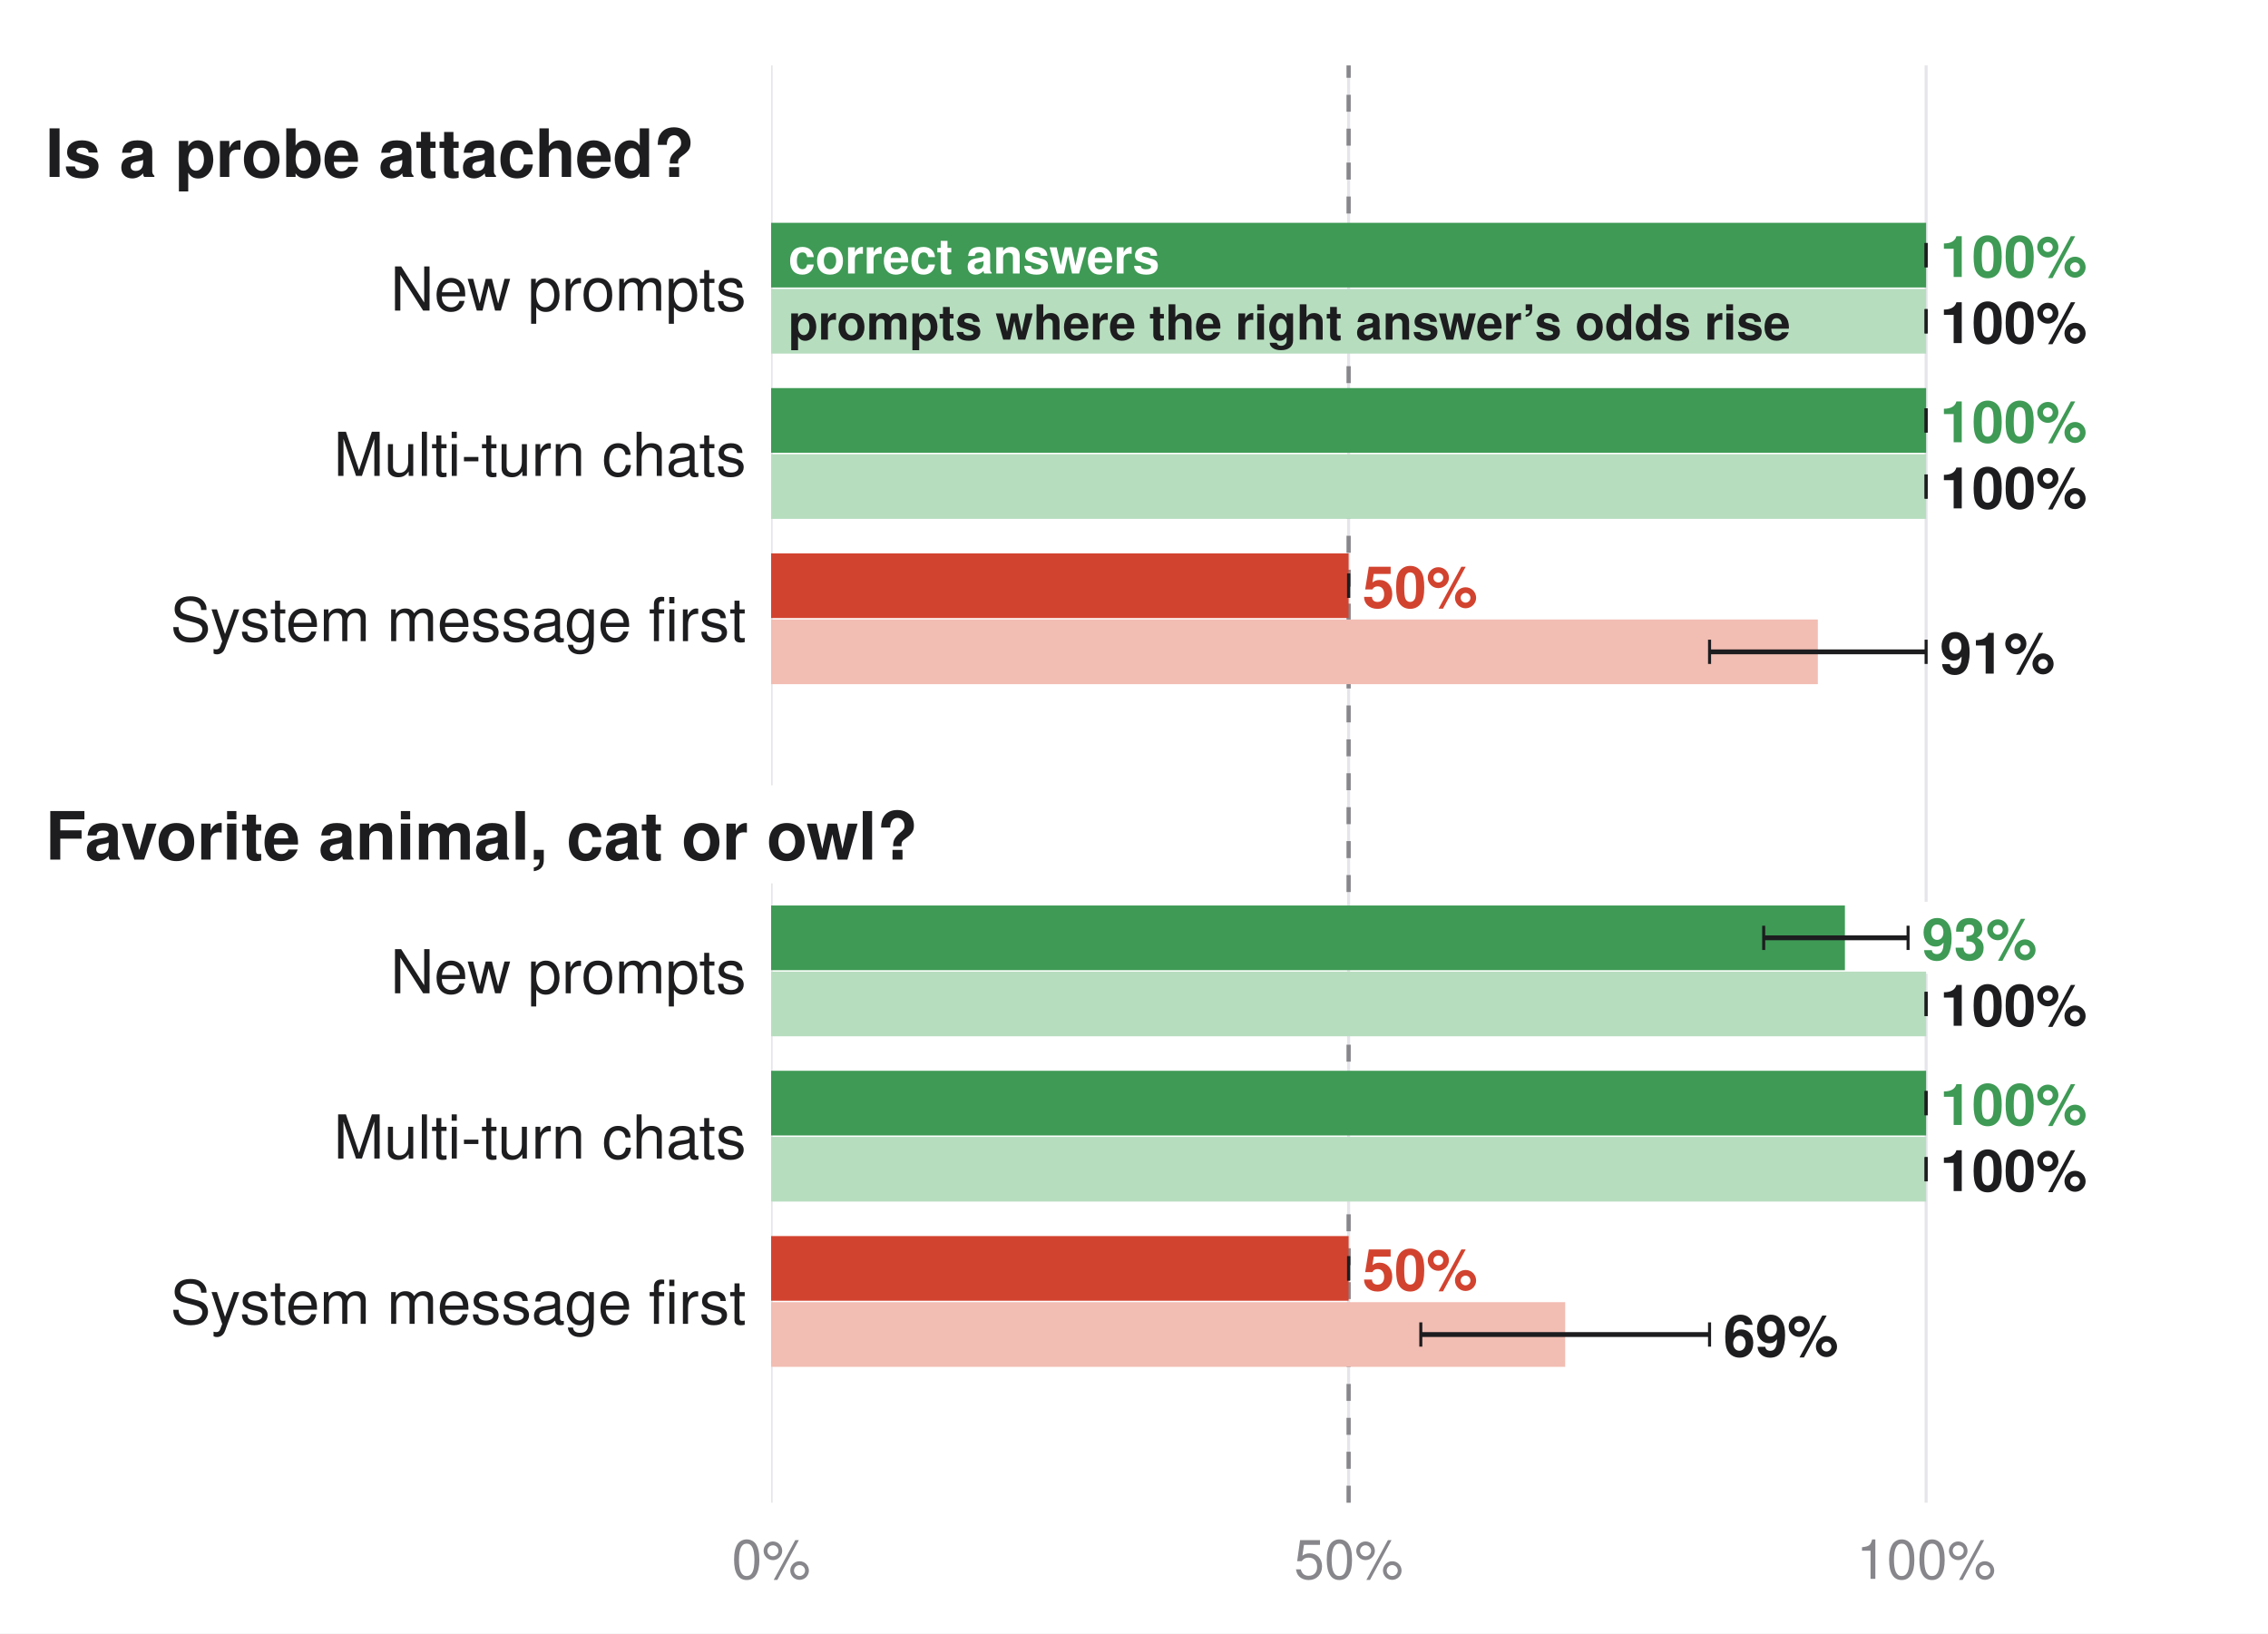
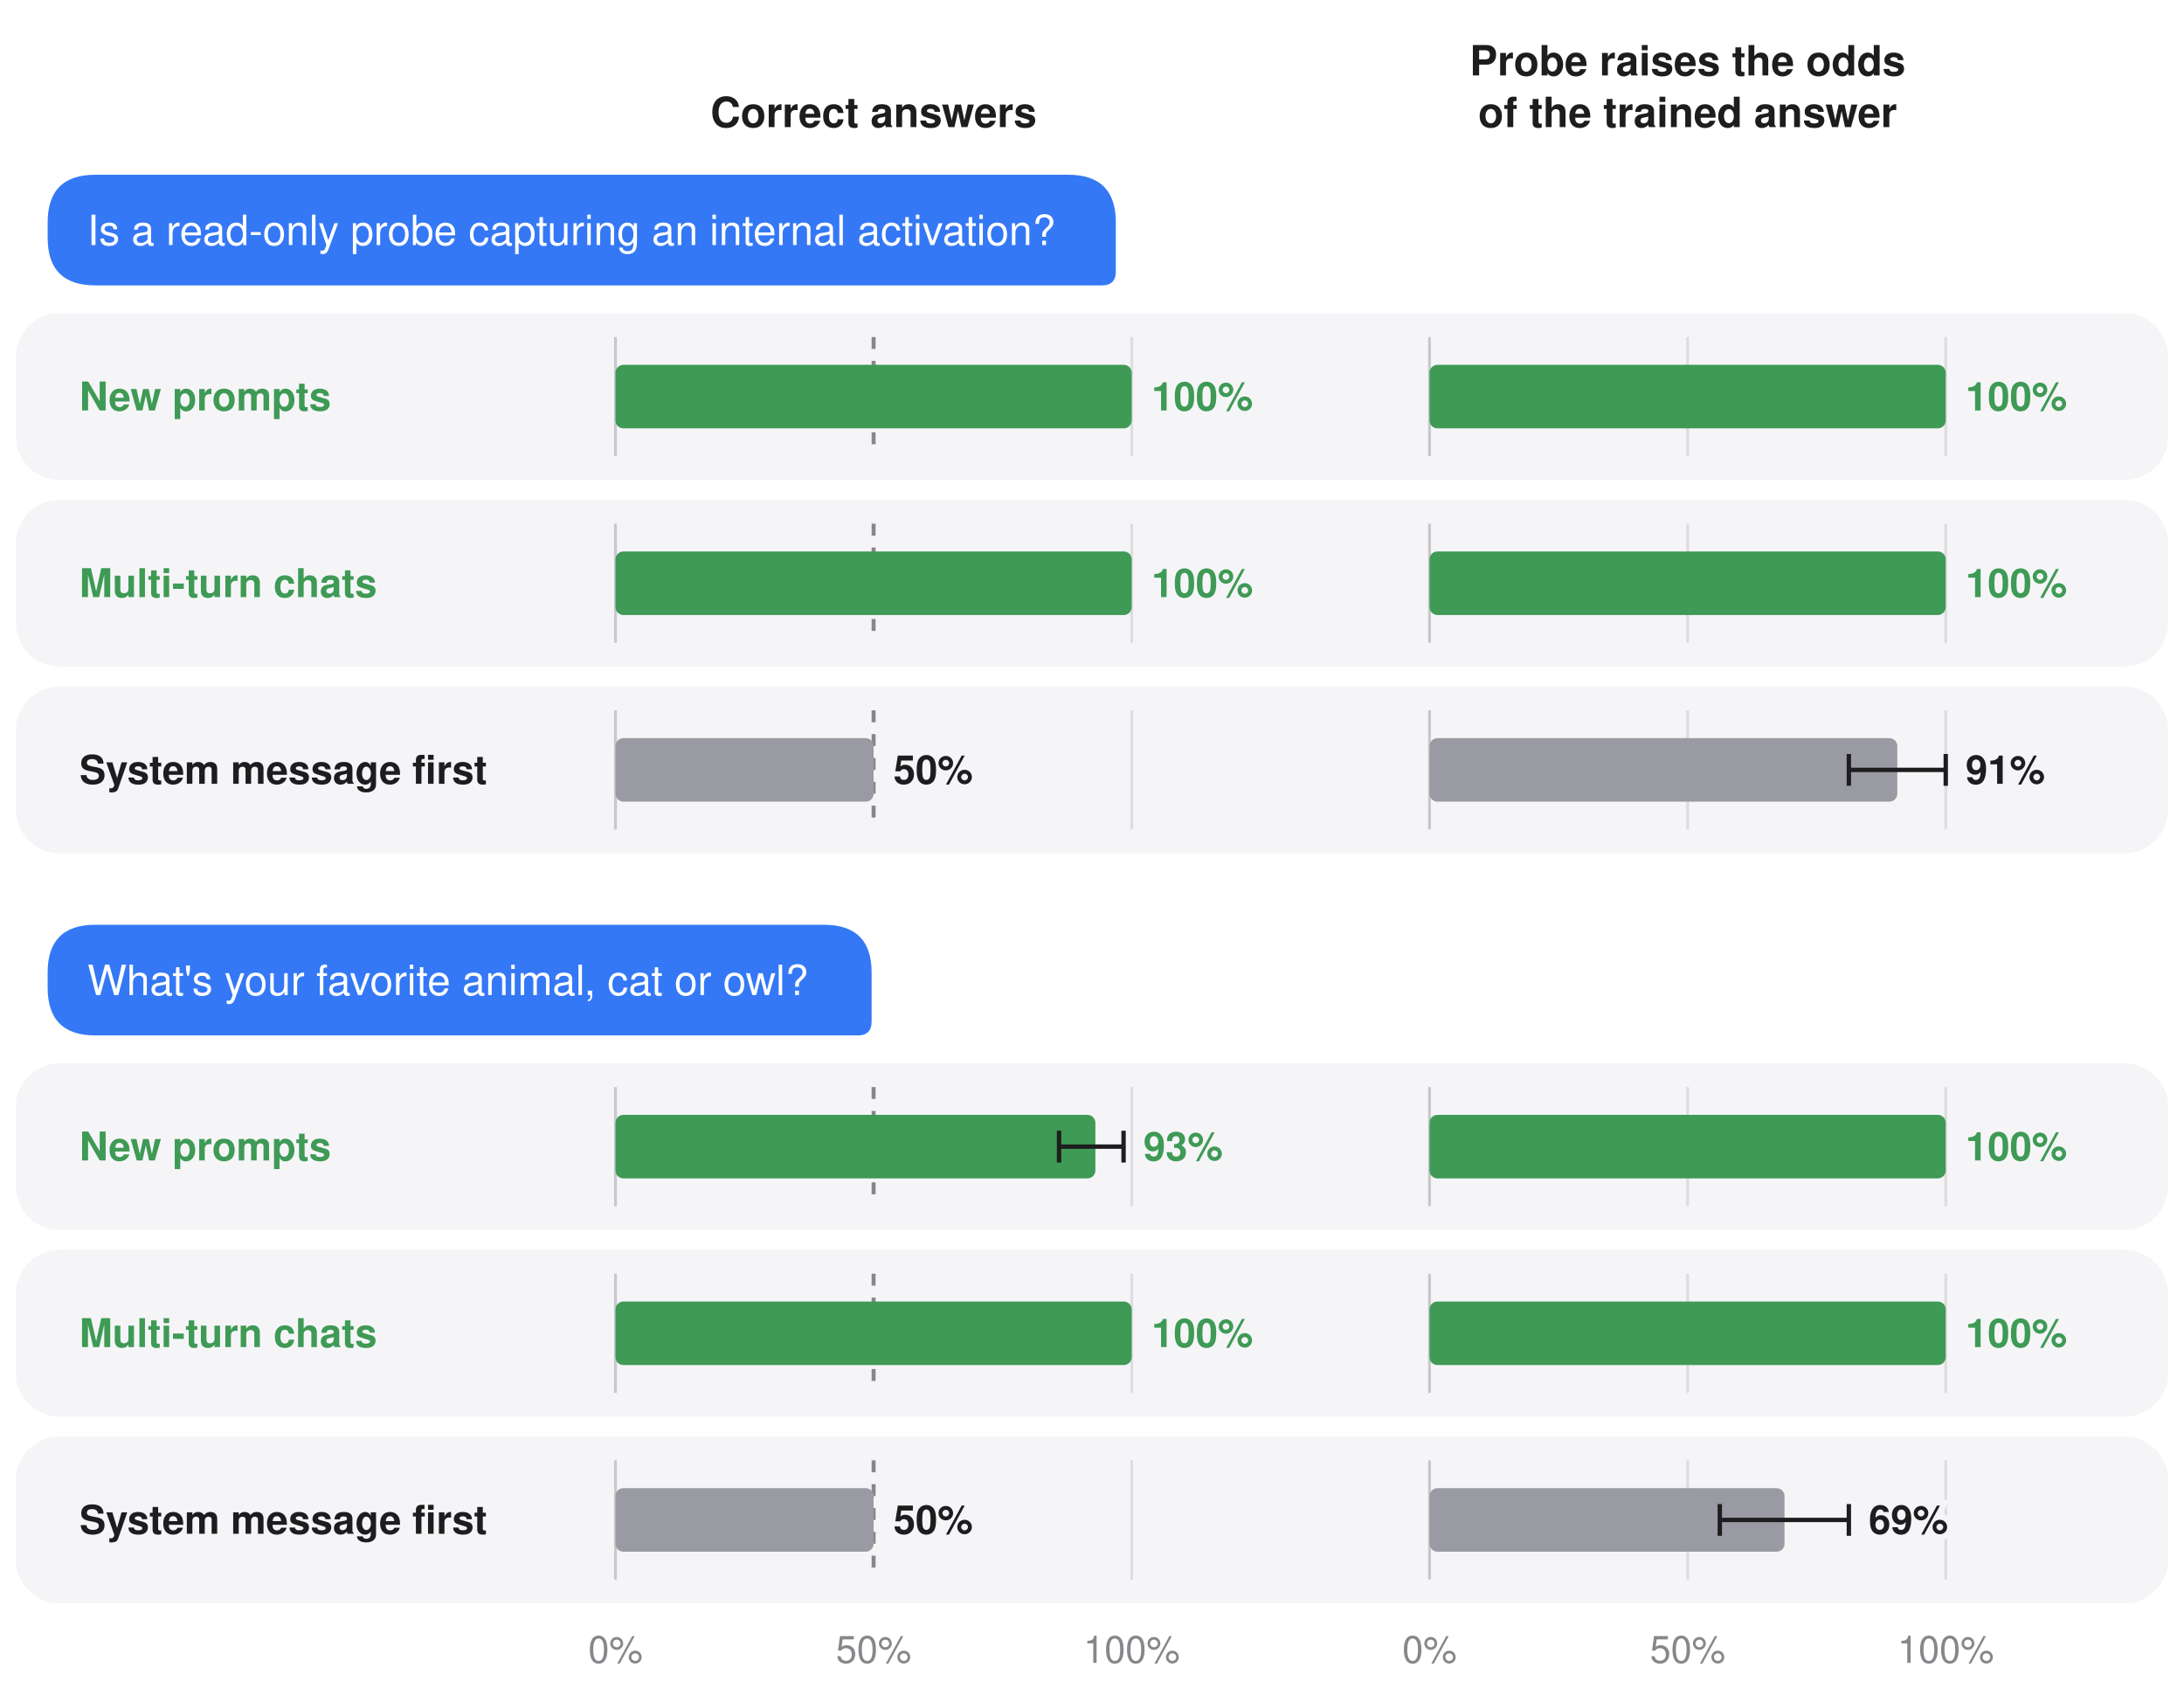
- <svg xmlns="http://www.w3.org/2000/svg" xmlns:xlink="http://www.w3.org/1999/xlink" width="748.8pt" height="539.28pt" viewBox="0 0 748.8 539.28" version="1.1">
+ <svg xmlns="http://www.w3.org/2000/svg" width="1100" height="853.44" viewBox="0 0 1100 853.44">
  <defs>
-     <style type="text/css">*{stroke-linejoin: round; stroke-linecap: butt}</style>
+     <filter id="shadow" x="-10%" y="-10%" width="120%" height="140%">
+       <feGaussianBlur in="SourceAlpha" stdDeviation="7" />
+       <feOffset dy="4" result="blur" />
+       <feComponentTransfer>
+         <feFuncA type="linear" slope="0.09" />
+       </feComponentTransfer>
+       <feMerge>
+         <feMergeNode />
+         <feMergeNode in="SourceGraphic" />
+       </feMerge>
+     </filter>
+     <filter id="soft" x="-50%" y="-50%" width="200%" height="200%">
+       <feGaussianBlur stdDeviation="6" />
+     </filter>
  </defs>
-   <g id="figure_1">
-     <g id="patch_1">
-       <path d="M 0 539.28  L 748.8 539.28  L 748.8 0  L 0 0  z " style="fill: #ffffff" />
-     </g>
-     <g id="axes_1">
-       <g id="patch_2">
-         <path d="M 254.592 496.08  L 666.432 496.08  L 666.432 21.6  L 254.592 21.6  z " style="fill: #ffffff" />
-       </g>
-       <g id="matplotlib.axis_1">
-         <g id="xtick_1">
-           <g id="line2d_1">
-             <path d="M 254.592 496.08  L 254.592 21.6  " clip-path="url(#p1347873244)" style="fill: none; stroke: #e5e5ea; stroke-linecap: square" />
-           </g>
-           <g id="line2d_2" />
-           <g id="text_1">
-             <text style="font-size: 18px; font-family: 'Helvetica Neue', 'Helvetica', 'Arial', 'DejaVu Sans'; text-anchor: middle; fill: #86868b" x="254.592" y="521.216" transform="rotate(-0 254.592 521.216)">0%</text>
-           </g>
-         </g>
-         <g id="xtick_2">
-           <g id="line2d_3">
-             <path d="M 445.259 496.08  L 445.259 21.6  " clip-path="url(#p1347873244)" style="fill: none; stroke: #e5e5ea; stroke-linecap: square" />
-           </g>
-           <g id="line2d_4" />
-           <g id="text_2">
-             <text style="font-size: 18px; font-family: 'Helvetica Neue', 'Helvetica', 'Arial', 'DejaVu Sans'; text-anchor: middle; fill: #86868b" x="445.259" y="521.216" transform="rotate(-0 445.2587 521.216)">50%</text>
-           </g>
-         </g>
-         <g id="xtick_3">
-           <g id="line2d_5">
-             <path d="M 635.925 496.08  L 635.925 21.6  " clip-path="url(#p1347873244)" style="fill: none; stroke: #e5e5ea; stroke-linecap: square" />
-           </g>
-           <g id="line2d_6" />
-           <g id="text_3">
-             <text style="font-size: 18px; font-family: 'Helvetica Neue', 'Helvetica', 'Arial', 'DejaVu Sans'; text-anchor: middle; fill: #86868b" x="635.925" y="521.216" transform="rotate(-0 635.9253 521.216)">100%</text>
-           </g>
-         </g>
-       </g>
-       <g id="matplotlib.axis_2" />
-       <g id="line2d_7">
-         <path d="M 445.259 496.08  L 445.259 21.6  " clip-path="url(#p1347873244)" style="fill: none; stroke-dasharray: 5.6,5.6; stroke-dashoffset: 0; stroke: #86868b; stroke-width: 1.4" />
-       </g>
-       <g id="text_4">
-         <text style="font-size: 20px; font-family: 'Helvetica Neue', 'Helvetica', 'Arial', 'DejaVu Sans'; text-anchor: end; fill: #1d1d1f" x="246.355" y="102.534" transform="rotate(-0 246.3552 102.5344)">New prompts</text>
-       </g>
-       <g id="patch_3">
-         <path d="M 254.592 73.556  L 635.925 73.556  L 635.925 94.907  L 254.592 94.907  z " clip-path="url(#p1347873244)" style="fill: #3e9a55" />
-       </g>
-       <g id="text_5">
-         <g id="patch_4">
-           <path d="M 639.931 96.125  L 691.76 96.125  L 691.76 72.337  L 639.931 72.337  z " style="fill: #ffffff" />
-         </g>
-         <text style="font-weight: 700; font-size: 19px; font-family: 'Helvetica Neue', 'Helvetica', 'Arial', 'DejaVu Sans'; text-anchor: start; fill: #3e9a55" x="640.501" y="91.432" transform="rotate(-0 640.5013 91.43236)">100%</text>
-       </g>
-       <g id="patch_5">
-         <path d="M 254.592 95.382  L 635.925 95.382  L 635.925 116.733  L 254.592 116.733  z " clip-path="url(#p1347873244)" style="fill: #b7ddbf" />
-       </g>
-       <g id="text_6">
-         <g id="patch_6">
-           <path d="M 639.931 117.951  L 691.76 117.951  L 691.76 94.163  L 639.931 94.163  z " style="fill: #ffffff" />
-         </g>
-         <text style="font-weight: 700; font-size: 19px; font-family: 'Helvetica Neue', 'Helvetica', 'Arial', 'DejaVu Sans'; text-anchor: start; fill: #1d1d1f" x="640.501" y="113.258" transform="rotate(-0 640.5013 113.2584)">100%</text>
-       </g>
-       <g id="text_7">
-         <text style="font-size: 20px; font-family: 'Helvetica Neue', 'Helvetica', 'Arial', 'DejaVu Sans'; text-anchor: end; fill: #1d1d1f" x="246.355" y="157.1" transform="rotate(-0 246.3552 157.0996)">Multi-turn chats</text>
-       </g>
-       <g id="patch_7">
-         <path d="M 254.592 128.121  L 635.925 128.121  L 635.925 149.472  L 254.592 149.472  z " clip-path="url(#p1347873244)" style="fill: #3e9a55" />
-       </g>
-       <g id="text_8">
-         <g id="patch_8">
-           <path d="M 639.931 150.691  L 691.76 150.691  L 691.76 126.903  L 639.931 126.903  z " style="fill: #ffffff" />
-         </g>
-         <text style="font-weight: 700; font-size: 19px; font-family: 'Helvetica Neue', 'Helvetica', 'Arial', 'DejaVu Sans'; text-anchor: start; fill: #3e9a55" x="640.501" y="145.998" transform="rotate(-0 640.5013 145.9976)">100%</text>
-       </g>
-       <g id="patch_9">
-         <path d="M 254.592 149.947  L 635.925 149.947  L 635.925 171.298  L 254.592 171.298  z " clip-path="url(#p1347873244)" style="fill: #b7ddbf" />
-       </g>
-       <g id="text_9">
-         <g id="patch_10">
-           <path d="M 639.931 172.517  L 691.76 172.517  L 691.76 148.729  L 639.931 148.729  z " style="fill: #ffffff" />
-         </g>
-         <text style="font-weight: 700; font-size: 19px; font-family: 'Helvetica Neue', 'Helvetica', 'Arial', 'DejaVu Sans'; text-anchor: start; fill: #1d1d1f" x="640.501" y="167.824" transform="rotate(-0 640.5013 167.8236)">100%</text>
-       </g>
-       <g id="text_10">
-         <text style="font-size: 20px; font-family: 'Helvetica Neue', 'Helvetica', 'Arial', 'DejaVu Sans'; text-anchor: end; fill: #1d1d1f" x="246.355" y="211.665" transform="rotate(-0 246.3552 211.6648)">System message first</text>
-       </g>
-       <g id="patch_11">
-         <path d="M 254.592 182.686  L 445.259 182.686  L 445.259 204.038  L 254.592 204.038  z " clip-path="url(#p1347873244)" style="fill: #d2432f" />
-       </g>
-       <g id="text_11">
-         <g id="patch_12">
-           <path d="M 449.265 205.256  L 490.53 205.256  L 490.53 181.468  L 449.265 181.468  z " style="fill: #ffffff" />
-         </g>
-         <text style="font-weight: 700; font-size: 19px; font-family: 'Helvetica Neue', 'Helvetica', 'Arial', 'DejaVu Sans'; text-anchor: start; fill: #d2432f" x="449.835" y="200.563" transform="rotate(-0 449.8347 200.5628)">50%</text>
-       </g>
-       <g id="patch_13">
-         <path d="M 254.592 204.512  L 600.175 204.512  L 600.175 225.864  L 254.592 225.864  z " clip-path="url(#p1347873244)" style="fill: #f2bdb3" />
-       </g>
-       <g id="text_12">
-         <g id="patch_14">
-           <path d="M 639.931 227.082  L 681.197 227.082  L 681.197 203.294  L 639.931 203.294  z " style="fill: #ffffff" />
-         </g>
-         <text style="font-weight: 700; font-size: 19px; font-family: 'Helvetica Neue', 'Helvetica', 'Arial', 'DejaVu Sans'; text-anchor: start; fill: #1d1d1f" x="640.501" y="222.389" transform="rotate(-0 640.5013 222.3888)">91%</text>
-       </g>
-       <g id="text_13">
-         <text style="font-size: 20px; font-family: 'Helvetica Neue', 'Helvetica', 'Arial', 'DejaVu Sans'; text-anchor: end; fill: #1d1d1f" x="246.355" y="327.912" transform="rotate(-0 246.3552 327.9124)">New prompts</text>
-       </g>
-       <g id="patch_15">
-         <path d="M 254.592 298.934  L 609.113 298.934  L 609.113 320.285  L 254.592 320.285  z " clip-path="url(#p1347873244)" style="fill: #3e9a55" />
-       </g>
-       <g id="text_14">
-         <g id="patch_16">
-           <path d="M 633.973 321.503  L 675.239 321.503  L 675.239 297.715  L 633.973 297.715  z " style="fill: #ffffff" />
-         </g>
-         <text style="font-weight: 700; font-size: 19px; font-family: 'Helvetica Neue', 'Helvetica', 'Arial', 'DejaVu Sans'; text-anchor: start; fill: #3e9a55" x="634.543" y="316.81" transform="rotate(-0 634.543 316.8104)">93%</text>
-       </g>
-       <g id="patch_17">
-         <path d="M 254.592 320.76  L 635.925 320.76  L 635.925 342.111  L 254.592 342.111  z " clip-path="url(#p1347873244)" style="fill: #b7ddbf" />
-       </g>
-       <g id="text_15">
-         <g id="patch_18">
-           <path d="M 639.931 343.329  L 691.76 343.329  L 691.76 319.541  L 639.931 319.541  z " style="fill: #ffffff" />
-         </g>
-         <text style="font-weight: 700; font-size: 19px; font-family: 'Helvetica Neue', 'Helvetica', 'Arial', 'DejaVu Sans'; text-anchor: start; fill: #1d1d1f" x="640.501" y="338.636" transform="rotate(-0 640.5013 338.6364)">100%</text>
-       </g>
-       <g id="text_16">
-         <text style="font-size: 20px; font-family: 'Helvetica Neue', 'Helvetica', 'Arial', 'DejaVu Sans'; text-anchor: end; fill: #1d1d1f" x="246.355" y="382.478" transform="rotate(-0 246.3552 382.4776)">Multi-turn chats</text>
-       </g>
-       <g id="patch_19">
-         <path d="M 254.592 353.499  L 635.925 353.499  L 635.925 374.85  L 254.592 374.85  z " clip-path="url(#p1347873244)" style="fill: #3e9a55" />
-       </g>
-       <g id="text_17">
-         <g id="patch_20">
-           <path d="M 639.931 376.069  L 691.76 376.069  L 691.76 352.281  L 639.931 352.281  z " style="fill: #ffffff" />
-         </g>
-         <text style="font-weight: 700; font-size: 19px; font-family: 'Helvetica Neue', 'Helvetica', 'Arial', 'DejaVu Sans'; text-anchor: start; fill: #3e9a55" x="640.501" y="371.376" transform="rotate(-0 640.5013 371.3756)">100%</text>
-       </g>
-       <g id="patch_21">
-         <path d="M 254.592 375.325  L 635.925 375.325  L 635.925 396.676  L 254.592 396.676  z " clip-path="url(#p1347873244)" style="fill: #b7ddbf" />
-       </g>
-       <g id="text_18">
-         <g id="patch_22">
-           <path d="M 639.931 397.895  L 691.76 397.895  L 691.76 374.107  L 639.931 374.107  z " style="fill: #ffffff" />
-         </g>
-         <text style="font-weight: 700; font-size: 19px; font-family: 'Helvetica Neue', 'Helvetica', 'Arial', 'DejaVu Sans'; text-anchor: start; fill: #1d1d1f" x="640.501" y="393.202" transform="rotate(-0 640.5013 393.2016)">100%</text>
-       </g>
-       <g id="text_19">
-         <text style="font-size: 20px; font-family: 'Helvetica Neue', 'Helvetica', 'Arial', 'DejaVu Sans'; text-anchor: end; fill: #1d1d1f" x="246.355" y="437.043" transform="rotate(-0 246.3552 437.0428)">System message first</text>
-       </g>
-       <g id="patch_23">
-         <path d="M 254.592 408.064  L 445.259 408.064  L 445.259 429.416  L 254.592 429.416  z " clip-path="url(#p1347873244)" style="fill: #d2432f" />
-       </g>
-       <g id="text_20">
-         <g id="patch_24">
-           <path d="M 449.265 430.634  L 490.53 430.634  L 490.53 406.846  L 449.265 406.846  z " style="fill: #ffffff" />
-         </g>
-         <text style="font-weight: 700; font-size: 19px; font-family: 'Helvetica Neue', 'Helvetica', 'Arial', 'DejaVu Sans'; text-anchor: start; fill: #d2432f" x="449.835" y="425.941" transform="rotate(-0 449.8347 425.9408)">50%</text>
-       </g>
-       <g id="patch_25">
-         <path d="M 254.592 429.89  L 516.759 429.89  L 516.759 451.242  L 254.592 451.242  z " clip-path="url(#p1347873244)" style="fill: #f2bdb3" />
-       </g>
-       <g id="text_21">
-         <g id="patch_26">
-           <path d="M 568.431 452.46  L 609.697 452.46  L 609.697 428.672  L 568.431 428.672  z " style="fill: #ffffff" />
-         </g>
-         <text style="font-weight: 700; font-size: 19px; font-family: 'Helvetica Neue', 'Helvetica', 'Arial', 'DejaVu Sans'; text-anchor: start; fill: #1d1d1f" x="569.001" y="447.767" transform="rotate(-0 569.0013 447.7668)">69%</text>
-       </g>
-       <g id="text_22">
-         <text style="font-weight: 700; font-size: 16px; font-family: 'Helvetica Neue', 'Helvetica', 'Arial', 'DejaVu Sans'; text-anchor: start; fill: #ffffff" x="260.312" y="90.295" transform="rotate(-0 260.312 90.29536)">correct answers</text>
-       </g>
-       <g id="text_23">
-         <text style="font-weight: 700; font-size: 16px; font-family: 'Helvetica Neue', 'Helvetica', 'Arial', 'DejaVu Sans'; text-anchor: start; fill: #1d1d1f" x="260.312" y="112.121" transform="rotate(-0 260.312 112.1214)">prompts where the right answer’s odds rise</text>
-       </g>
-       <g id="text_24">
-         <g id="patch_27">
-           <path d="M 11.896 66.261  L 233.175 66.261  L 233.175 33.877  L 11.896 33.877  z " style="fill: #ffffff" />
-         </g>
-         <text style="font-weight: 700; font-size: 22px; font-family: 'Helvetica Neue', 'Helvetica', 'Arial', 'DejaVu Sans'; text-anchor: start; fill: #1d1d1f" x="14.976" y="58.407" transform="rotate(-0 14.976 58.4068)">Is a probe attached?</text>
-       </g>
-       <g id="LineCollection_1">
-         <path d="M 635.925 84.231  L 635.925 84.231  " clip-path="url(#p1347873244)" style="fill: none; stroke: #1d1d1f; stroke-width: 1.6" />
-       </g>
-       <g id="line2d_8">
-         <defs>
-           <path id="md95933a3d7" d="M 0 4  L 0 -4  " style="stroke: #1d1d1f" />
-         </defs>
-         <g clip-path="url(#p1347873244)">
-           <use xlink:href="#md95933a3d7" x="635.925" y="84.231" style="fill: #1f77b4; stroke: #1d1d1f" />
-         </g>
-       </g>
-       <g id="line2d_9">
-         <g clip-path="url(#p1347873244)">
-           <use xlink:href="#md95933a3d7" x="635.925" y="84.231" style="fill: #1f77b4; stroke: #1d1d1f" />
-         </g>
-       </g>
-       <g id="LineCollection_2">
-         <path d="M 635.925 106.057  L 635.925 106.057  " clip-path="url(#p1347873244)" style="fill: none; stroke: #1d1d1f; stroke-width: 1.6" />
-       </g>
-       <g id="line2d_10">
-         <g clip-path="url(#p1347873244)">
-           <use xlink:href="#md95933a3d7" x="635.925" y="106.057" style="fill: #1f77b4; stroke: #1d1d1f" />
-         </g>
-       </g>
-       <g id="line2d_11">
-         <g clip-path="url(#p1347873244)">
-           <use xlink:href="#md95933a3d7" x="635.925" y="106.057" style="fill: #1f77b4; stroke: #1d1d1f" />
-         </g>
-       </g>
-       <g id="LineCollection_3">
-         <path d="M 635.925 138.797  L 635.925 138.797  " clip-path="url(#p1347873244)" style="fill: none; stroke: #1d1d1f; stroke-width: 1.6" />
-       </g>
-       <g id="line2d_12">
-         <g clip-path="url(#p1347873244)">
-           <use xlink:href="#md95933a3d7" x="635.925" y="138.797" style="fill: #1f77b4; stroke: #1d1d1f" />
-         </g>
-       </g>
-       <g id="line2d_13">
-         <g clip-path="url(#p1347873244)">
-           <use xlink:href="#md95933a3d7" x="635.925" y="138.797" style="fill: #1f77b4; stroke: #1d1d1f" />
-         </g>
-       </g>
-       <g id="LineCollection_4">
-         <path d="M 635.925 160.623  L 635.925 160.623  " clip-path="url(#p1347873244)" style="fill: none; stroke: #1d1d1f; stroke-width: 1.6" />
-       </g>
-       <g id="line2d_14">
-         <g clip-path="url(#p1347873244)">
-           <use xlink:href="#md95933a3d7" x="635.925" y="160.623" style="fill: #1f77b4; stroke: #1d1d1f" />
-         </g>
-       </g>
-       <g id="line2d_15">
-         <g clip-path="url(#p1347873244)">
-           <use xlink:href="#md95933a3d7" x="635.925" y="160.623" style="fill: #1f77b4; stroke: #1d1d1f" />
-         </g>
-       </g>
-       <g id="LineCollection_5">
-         <path d="M 445.259 193.362  L 445.259 193.362  " clip-path="url(#p1347873244)" style="fill: none; stroke: #1d1d1f; stroke-width: 1.6" />
-       </g>
-       <g id="line2d_16">
-         <g clip-path="url(#p1347873244)">
-           <use xlink:href="#md95933a3d7" x="445.259" y="193.362" style="fill: #1f77b4; stroke: #1d1d1f" />
-         </g>
-       </g>
-       <g id="line2d_17">
-         <g clip-path="url(#p1347873244)">
-           <use xlink:href="#md95933a3d7" x="445.259" y="193.362" style="fill: #1f77b4; stroke: #1d1d1f" />
-         </g>
-       </g>
-       <g id="LineCollection_6">
-         <path d="M 564.425 215.188  L 635.925 215.188  " clip-path="url(#p1347873244)" style="fill: none; stroke: #1d1d1f; stroke-width: 1.6" />
-       </g>
-       <g id="line2d_18">
-         <g clip-path="url(#p1347873244)">
-           <use xlink:href="#md95933a3d7" x="564.425" y="215.188" style="fill: #1f77b4; stroke: #1d1d1f" />
-         </g>
-       </g>
-       <g id="line2d_19">
-         <g clip-path="url(#p1347873244)">
-           <use xlink:href="#md95933a3d7" x="635.925" y="215.188" style="fill: #1f77b4; stroke: #1d1d1f" />
-         </g>
-       </g>
-       <g id="text_25">
-         <g id="patch_28">
-           <path d="M 11.896 291.639  L 307.641 291.639  L 307.641 259.255  L 11.896 259.255  z " style="fill: #ffffff" />
-         </g>
-         <text style="font-weight: 700; font-size: 22px; font-family: 'Helvetica Neue', 'Helvetica', 'Arial', 'DejaVu Sans'; text-anchor: start; fill: #1d1d1f" x="14.976" y="283.785" transform="rotate(-0 14.976 283.7848)">Favorite animal, cat or owl?</text>
-       </g>
-       <g id="LineCollection_7">
-         <path d="M 582.3 309.609  L 629.967 309.609  " clip-path="url(#p1347873244)" style="fill: none; stroke: #1d1d1f; stroke-width: 1.6" />
-       </g>
-       <g id="line2d_20">
-         <g clip-path="url(#p1347873244)">
-           <use xlink:href="#md95933a3d7" x="582.3" y="309.609" style="fill: #1f77b4; stroke: #1d1d1f" />
-         </g>
-       </g>
-       <g id="line2d_21">
-         <g clip-path="url(#p1347873244)">
-           <use xlink:href="#md95933a3d7" x="629.967" y="309.609" style="fill: #1f77b4; stroke: #1d1d1f" />
-         </g>
-       </g>
-       <g id="LineCollection_8">
-         <path d="M 635.925 331.435  L 635.925 331.435  " clip-path="url(#p1347873244)" style="fill: none; stroke: #1d1d1f; stroke-width: 1.6" />
-       </g>
-       <g id="line2d_22">
-         <g clip-path="url(#p1347873244)">
-           <use xlink:href="#md95933a3d7" x="635.925" y="331.435" style="fill: #1f77b4; stroke: #1d1d1f" />
-         </g>
-       </g>
-       <g id="line2d_23">
-         <g clip-path="url(#p1347873244)">
-           <use xlink:href="#md95933a3d7" x="635.925" y="331.435" style="fill: #1f77b4; stroke: #1d1d1f" />
-         </g>
-       </g>
-       <g id="LineCollection_9">
-         <path d="M 635.925 364.175  L 635.925 364.175  " clip-path="url(#p1347873244)" style="fill: none; stroke: #1d1d1f; stroke-width: 1.6" />
-       </g>
-       <g id="line2d_24">
-         <g clip-path="url(#p1347873244)">
-           <use xlink:href="#md95933a3d7" x="635.925" y="364.175" style="fill: #1f77b4; stroke: #1d1d1f" />
-         </g>
-       </g>
-       <g id="line2d_25">
-         <g clip-path="url(#p1347873244)">
-           <use xlink:href="#md95933a3d7" x="635.925" y="364.175" style="fill: #1f77b4; stroke: #1d1d1f" />
-         </g>
-       </g>
-       <g id="LineCollection_10">
-         <path d="M 635.925 386.001  L 635.925 386.001  " clip-path="url(#p1347873244)" style="fill: none; stroke: #1d1d1f; stroke-width: 1.6" />
-       </g>
-       <g id="line2d_26">
-         <g clip-path="url(#p1347873244)">
-           <use xlink:href="#md95933a3d7" x="635.925" y="386.001" style="fill: #1f77b4; stroke: #1d1d1f" />
-         </g>
-       </g>
-       <g id="line2d_27">
-         <g clip-path="url(#p1347873244)">
-           <use xlink:href="#md95933a3d7" x="635.925" y="386.001" style="fill: #1f77b4; stroke: #1d1d1f" />
-         </g>
-       </g>
-       <g id="LineCollection_11">
-         <path d="M 445.259 418.74  L 445.259 418.74  " clip-path="url(#p1347873244)" style="fill: none; stroke: #1d1d1f; stroke-width: 1.6" />
-       </g>
-       <g id="line2d_28">
-         <g clip-path="url(#p1347873244)">
-           <use xlink:href="#md95933a3d7" x="445.259" y="418.74" style="fill: #1f77b4; stroke: #1d1d1f" />
-         </g>
-       </g>
-       <g id="line2d_29">
-         <g clip-path="url(#p1347873244)">
-           <use xlink:href="#md95933a3d7" x="445.259" y="418.74" style="fill: #1f77b4; stroke: #1d1d1f" />
-         </g>
-       </g>
-       <g id="LineCollection_12">
-         <path d="M 469.092 440.566  L 564.425 440.566  " clip-path="url(#p1347873244)" style="fill: none; stroke: #1d1d1f; stroke-width: 1.6" />
-       </g>
-       <g id="line2d_30">
-         <g clip-path="url(#p1347873244)">
-           <use xlink:href="#md95933a3d7" x="469.092" y="440.566" style="fill: #1f77b4; stroke: #1d1d1f" />
-         </g>
-       </g>
-       <g id="line2d_31">
-         <g clip-path="url(#p1347873244)">
-           <use xlink:href="#md95933a3d7" x="564.425" y="440.566" style="fill: #1f77b4; stroke: #1d1d1f" />
-         </g>
-       </g>
-     </g>
-   </g>
-   <defs>
-     <clipPath id="p1347873244">
-       <rect x="254.592" y="21.6" width="411.84" height="474.48" />
-     </clipPath>
-   </defs>
+   <rect width="100%" height="100%" fill="white" />
+   <text x="440.0" y="64.0" font-family="Helvetica Neue, Helvetica, Arial, sans-serif" font-size="21" font-weight="700" fill="#1D1D1F" text-anchor="middle">Correct answers</text>
+   <text x="850.0" y="38.0" font-family="Helvetica Neue, Helvetica, Arial, sans-serif" font-size="21" font-weight="700" fill="#1D1D1F" text-anchor="middle">Probe raises the odds</text>
+   <text x="850.0" y="64.0" font-family="Helvetica Neue, Helvetica, Arial, sans-serif" font-size="21" font-weight="700" fill="#1D1D1F" text-anchor="middle">of the trained answer</text>
+   <path d="M 48.0 88 L 538.0 88 Q 562.0 88 562.0 112 L 562.0 136.72 Q 562.0 143.72 555.0 143.72 L 48.0 143.72 Q 24.0 143.72 24.0 119.72 L 24.0 112 Q 24.0 88 48.0 88 Z" fill="#3478F6" />
+   <text x="44.0" y="123.4" font-family="Helvetica Neue, Helvetica, Arial, sans-serif" font-size="21" font-weight="400" fill="white" text-anchor="start">Is a read-only probe capturing an internal activation?</text>
+   <rect x="8" y="157.72" width="1084" height="84" rx="22" fill="#F5F5F7" />
+   <text x="40.0" y="206.7" font-family="Helvetica Neue, Helvetica, Arial, sans-serif" font-size="20" font-weight="700" fill="#3E9A55" text-anchor="start">New prompts</text>
+   <line x1="310.0" y1="169.72" x2="310.0" y2="229.72" stroke="#C7C7CC" stroke-width="1.4" />
+   <line x1="440.0" y1="169.72" x2="440.0" y2="229.72" stroke="#86868B" stroke-width="2" stroke-dasharray="6 6" />
+   <line x1="570.0" y1="169.72" x2="570.0" y2="229.72" stroke="#DCDCE1" stroke-width="1.4" />
+   <rect x="310" y="183.72" width="260.0" height="32" rx="4" fill="#3E9A55" />
+   <text x="580.0" y="206.7" font-family="Helvetica Neue, Helvetica, Arial, sans-serif" font-size="20" font-weight="700" fill="#3E9A55" text-anchor="start" stroke="#F5F5F7" stroke-width="6" paint-order="stroke">100%</text>
+   <line x1="720.0" y1="169.72" x2="720.0" y2="229.72" stroke="#C7C7CC" stroke-width="1.4" />
+   <line x1="850.0" y1="169.72" x2="850.0" y2="229.72" stroke="#DCDCE1" stroke-width="1.4" />
+   <line x1="980.0" y1="169.72" x2="980.0" y2="229.72" stroke="#DCDCE1" stroke-width="1.4" />
+   <rect x="720" y="183.72" width="260.0" height="32" rx="4" fill="#3E9A55" />
+   <text x="990.0" y="206.7" font-family="Helvetica Neue, Helvetica, Arial, sans-serif" font-size="20" font-weight="700" fill="#3E9A55" text-anchor="start" stroke="#F5F5F7" stroke-width="6" paint-order="stroke">100%</text>
+   <rect x="8" y="251.72" width="1084" height="84" rx="22" fill="#F5F5F7" />
+   <text x="40.0" y="300.7" font-family="Helvetica Neue, Helvetica, Arial, sans-serif" font-size="20" font-weight="700" fill="#3E9A55" text-anchor="start">Multi-turn chats</text>
+   <line x1="310.0" y1="263.72" x2="310.0" y2="323.72" stroke="#C7C7CC" stroke-width="1.4" />
+   <line x1="440.0" y1="263.72" x2="440.0" y2="323.72" stroke="#86868B" stroke-width="2" stroke-dasharray="6 6" />
+   <line x1="570.0" y1="263.72" x2="570.0" y2="323.72" stroke="#DCDCE1" stroke-width="1.4" />
+   <rect x="310" y="277.72" width="260.0" height="32" rx="4" fill="#3E9A55" />
+   <text x="580.0" y="300.7" font-family="Helvetica Neue, Helvetica, Arial, sans-serif" font-size="20" font-weight="700" fill="#3E9A55" text-anchor="start" stroke="#F5F5F7" stroke-width="6" paint-order="stroke">100%</text>
+   <line x1="720.0" y1="263.72" x2="720.0" y2="323.72" stroke="#C7C7CC" stroke-width="1.4" />
+   <line x1="850.0" y1="263.72" x2="850.0" y2="323.72" stroke="#DCDCE1" stroke-width="1.4" />
+   <line x1="980.0" y1="263.72" x2="980.0" y2="323.72" stroke="#DCDCE1" stroke-width="1.4" />
+   <rect x="720" y="277.72" width="260.0" height="32" rx="4" fill="#3E9A55" />
+   <text x="990.0" y="300.7" font-family="Helvetica Neue, Helvetica, Arial, sans-serif" font-size="20" font-weight="700" fill="#3E9A55" text-anchor="start" stroke="#F5F5F7" stroke-width="6" paint-order="stroke">100%</text>
+   <rect x="8" y="345.72" width="1084" height="84" rx="22" fill="#F5F5F7" />
+   <text x="40.0" y="394.7" font-family="Helvetica Neue, Helvetica, Arial, sans-serif" font-size="20" font-weight="700" fill="#1D1D1F" text-anchor="start">System message first</text>
+   <line x1="310.0" y1="357.72" x2="310.0" y2="417.72" stroke="#C7C7CC" stroke-width="1.4" />
+   <line x1="440.0" y1="357.72" x2="440.0" y2="417.72" stroke="#86868B" stroke-width="2" stroke-dasharray="6 6" />
+   <line x1="570.0" y1="357.72" x2="570.0" y2="417.72" stroke="#DCDCE1" stroke-width="1.4" />
+   <rect x="310" y="371.72" width="130.0" height="32" rx="4" fill="#9A9AA2" />
+   <text x="450.0" y="394.7" font-family="Helvetica Neue, Helvetica, Arial, sans-serif" font-size="20" font-weight="700" fill="#1D1D1F" text-anchor="start" stroke="#F5F5F7" stroke-width="6" paint-order="stroke">50%</text>
+   <line x1="720.0" y1="357.72" x2="720.0" y2="417.72" stroke="#C7C7CC" stroke-width="1.4" />
+   <line x1="850.0" y1="357.72" x2="850.0" y2="417.72" stroke="#DCDCE1" stroke-width="1.4" />
+   <line x1="980.0" y1="357.72" x2="980.0" y2="417.72" stroke="#DCDCE1" stroke-width="1.4" />
+   <rect x="720" y="371.72" width="235.6" height="32" rx="4" fill="#9A9AA2" />
+   <path d="M931.2 387.72H980.0M931.2 379.72V395.72M980.0 379.72V395.72" stroke="#1D1D1F" stroke-width="2.2" fill="none" />
+   <text x="990.0" y="394.7" font-family="Helvetica Neue, Helvetica, Arial, sans-serif" font-size="20" font-weight="700" fill="#1D1D1F" text-anchor="start" stroke="#F5F5F7" stroke-width="6" paint-order="stroke">91%</text>
+   <path d="M 48.0 465.72 L 415.0 465.72 Q 439.0 465.72 439.0 489.72 L 439.0 514.44 Q 439.0 521.44 432.0 521.44 L 48.0 521.44 Q 24.0 521.44 24.0 497.44 L 24.0 489.72 Q 24.0 465.72 48.0 465.72 Z" fill="#3478F6" />
+   <text x="44.0" y="501.1" font-family="Helvetica Neue, Helvetica, Arial, sans-serif" font-size="21" font-weight="400" fill="white" text-anchor="start">What's your favorite animal, cat or owl?</text>
+   <rect x="8" y="535.44" width="1084" height="84" rx="22" fill="#F5F5F7" />
+   <text x="40.0" y="584.4" font-family="Helvetica Neue, Helvetica, Arial, sans-serif" font-size="20" font-weight="700" fill="#3E9A55" text-anchor="start">New prompts</text>
+   <line x1="310.0" y1="547.44" x2="310.0" y2="607.44" stroke="#C7C7CC" stroke-width="1.4" />
+   <line x1="440.0" y1="547.44" x2="440.0" y2="607.44" stroke="#86868B" stroke-width="2" stroke-dasharray="6 6" />
+   <line x1="570.0" y1="547.44" x2="570.0" y2="607.44" stroke="#DCDCE1" stroke-width="1.4" />
+   <rect x="310" y="561.44" width="241.7" height="32" rx="4" fill="#3E9A55" />
+   <path d="M533.4 577.44H565.9M533.4 569.44V585.44M565.9 569.44V585.44" stroke="#1D1D1F" stroke-width="2.2" fill="none" />
+   <text x="575.9" y="584.4" font-family="Helvetica Neue, Helvetica, Arial, sans-serif" font-size="20" font-weight="700" fill="#3E9A55" text-anchor="start" stroke="#F5F5F7" stroke-width="6" paint-order="stroke">93%</text>
+   <line x1="720.0" y1="547.44" x2="720.0" y2="607.44" stroke="#C7C7CC" stroke-width="1.4" />
+   <line x1="850.0" y1="547.44" x2="850.0" y2="607.44" stroke="#DCDCE1" stroke-width="1.4" />
+   <line x1="980.0" y1="547.44" x2="980.0" y2="607.44" stroke="#DCDCE1" stroke-width="1.4" />
+   <rect x="720" y="561.44" width="260.0" height="32" rx="4" fill="#3E9A55" />
+   <text x="990.0" y="584.4" font-family="Helvetica Neue, Helvetica, Arial, sans-serif" font-size="20" font-weight="700" fill="#3E9A55" text-anchor="start" stroke="#F5F5F7" stroke-width="6" paint-order="stroke">100%</text>
+   <rect x="8" y="629.44" width="1084" height="84" rx="22" fill="#F5F5F7" />
+   <text x="40.0" y="678.4" font-family="Helvetica Neue, Helvetica, Arial, sans-serif" font-size="20" font-weight="700" fill="#3E9A55" text-anchor="start">Multi-turn chats</text>
+   <line x1="310.0" y1="641.44" x2="310.0" y2="701.44" stroke="#C7C7CC" stroke-width="1.4" />
+   <line x1="440.0" y1="641.44" x2="440.0" y2="701.44" stroke="#86868B" stroke-width="2" stroke-dasharray="6 6" />
+   <line x1="570.0" y1="641.44" x2="570.0" y2="701.44" stroke="#DCDCE1" stroke-width="1.4" />
+   <rect x="310" y="655.44" width="260.0" height="32" rx="4" fill="#3E9A55" />
+   <text x="580.0" y="678.4" font-family="Helvetica Neue, Helvetica, Arial, sans-serif" font-size="20" font-weight="700" fill="#3E9A55" text-anchor="start" stroke="#F5F5F7" stroke-width="6" paint-order="stroke">100%</text>
+   <line x1="720.0" y1="641.44" x2="720.0" y2="701.44" stroke="#C7C7CC" stroke-width="1.4" />
+   <line x1="850.0" y1="641.44" x2="850.0" y2="701.44" stroke="#DCDCE1" stroke-width="1.4" />
+   <line x1="980.0" y1="641.44" x2="980.0" y2="701.44" stroke="#DCDCE1" stroke-width="1.4" />
+   <rect x="720" y="655.44" width="260.0" height="32" rx="4" fill="#3E9A55" />
+   <text x="990.0" y="678.4" font-family="Helvetica Neue, Helvetica, Arial, sans-serif" font-size="20" font-weight="700" fill="#3E9A55" text-anchor="start" stroke="#F5F5F7" stroke-width="6" paint-order="stroke">100%</text>
+   <rect x="8" y="723.44" width="1084" height="84" rx="22" fill="#F5F5F7" />
+   <text x="40.0" y="772.4" font-family="Helvetica Neue, Helvetica, Arial, sans-serif" font-size="20" font-weight="700" fill="#1D1D1F" text-anchor="start">System message first</text>
+   <line x1="310.0" y1="735.44" x2="310.0" y2="795.44" stroke="#C7C7CC" stroke-width="1.4" />
+   <line x1="440.0" y1="735.44" x2="440.0" y2="795.44" stroke="#86868B" stroke-width="2" stroke-dasharray="6 6" />
+   <line x1="570.0" y1="735.44" x2="570.0" y2="795.44" stroke="#DCDCE1" stroke-width="1.4" />
+   <rect x="310" y="749.44" width="130.0" height="32" rx="4" fill="#9A9AA2" />
+   <text x="450.0" y="772.4" font-family="Helvetica Neue, Helvetica, Arial, sans-serif" font-size="20" font-weight="700" fill="#1D1D1F" text-anchor="start" stroke="#F5F5F7" stroke-width="6" paint-order="stroke">50%</text>
+   <line x1="720.0" y1="735.44" x2="720.0" y2="795.44" stroke="#C7C7CC" stroke-width="1.4" />
+   <line x1="850.0" y1="735.44" x2="850.0" y2="795.44" stroke="#DCDCE1" stroke-width="1.4" />
+   <line x1="980.0" y1="735.44" x2="980.0" y2="795.44" stroke="#DCDCE1" stroke-width="1.4" />
+   <rect x="720" y="749.44" width="178.8" height="32" rx="4" fill="#9A9AA2" />
+   <path d="M866.2 765.44H931.2M866.2 757.44V773.44M931.2 757.44V773.44" stroke="#1D1D1F" stroke-width="2.2" fill="none" />
+   <text x="941.2" y="772.4" font-family="Helvetica Neue, Helvetica, Arial, sans-serif" font-size="20" font-weight="700" fill="#1D1D1F" text-anchor="start" stroke="#F5F5F7" stroke-width="6" paint-order="stroke">69%</text>
+   <text x="310.0" y="837.4" font-family="Helvetica Neue, Helvetica, Arial, sans-serif" font-size="19" font-weight="400" fill="#86868B" text-anchor="middle">0%</text>
+   <text x="440.0" y="837.4" font-family="Helvetica Neue, Helvetica, Arial, sans-serif" font-size="19" font-weight="400" fill="#86868B" text-anchor="middle">50%</text>
+   <text x="570.0" y="837.4" font-family="Helvetica Neue, Helvetica, Arial, sans-serif" font-size="19" font-weight="400" fill="#86868B" text-anchor="middle">100%</text>
+   <text x="720.0" y="837.4" font-family="Helvetica Neue, Helvetica, Arial, sans-serif" font-size="19" font-weight="400" fill="#86868B" text-anchor="middle">0%</text>
+   <text x="850.0" y="837.4" font-family="Helvetica Neue, Helvetica, Arial, sans-serif" font-size="19" font-weight="400" fill="#86868B" text-anchor="middle">50%</text>
+   <text x="980.0" y="837.4" font-family="Helvetica Neue, Helvetica, Arial, sans-serif" font-size="19" font-weight="400" fill="#86868B" text-anchor="middle">100%</text>
</svg>
